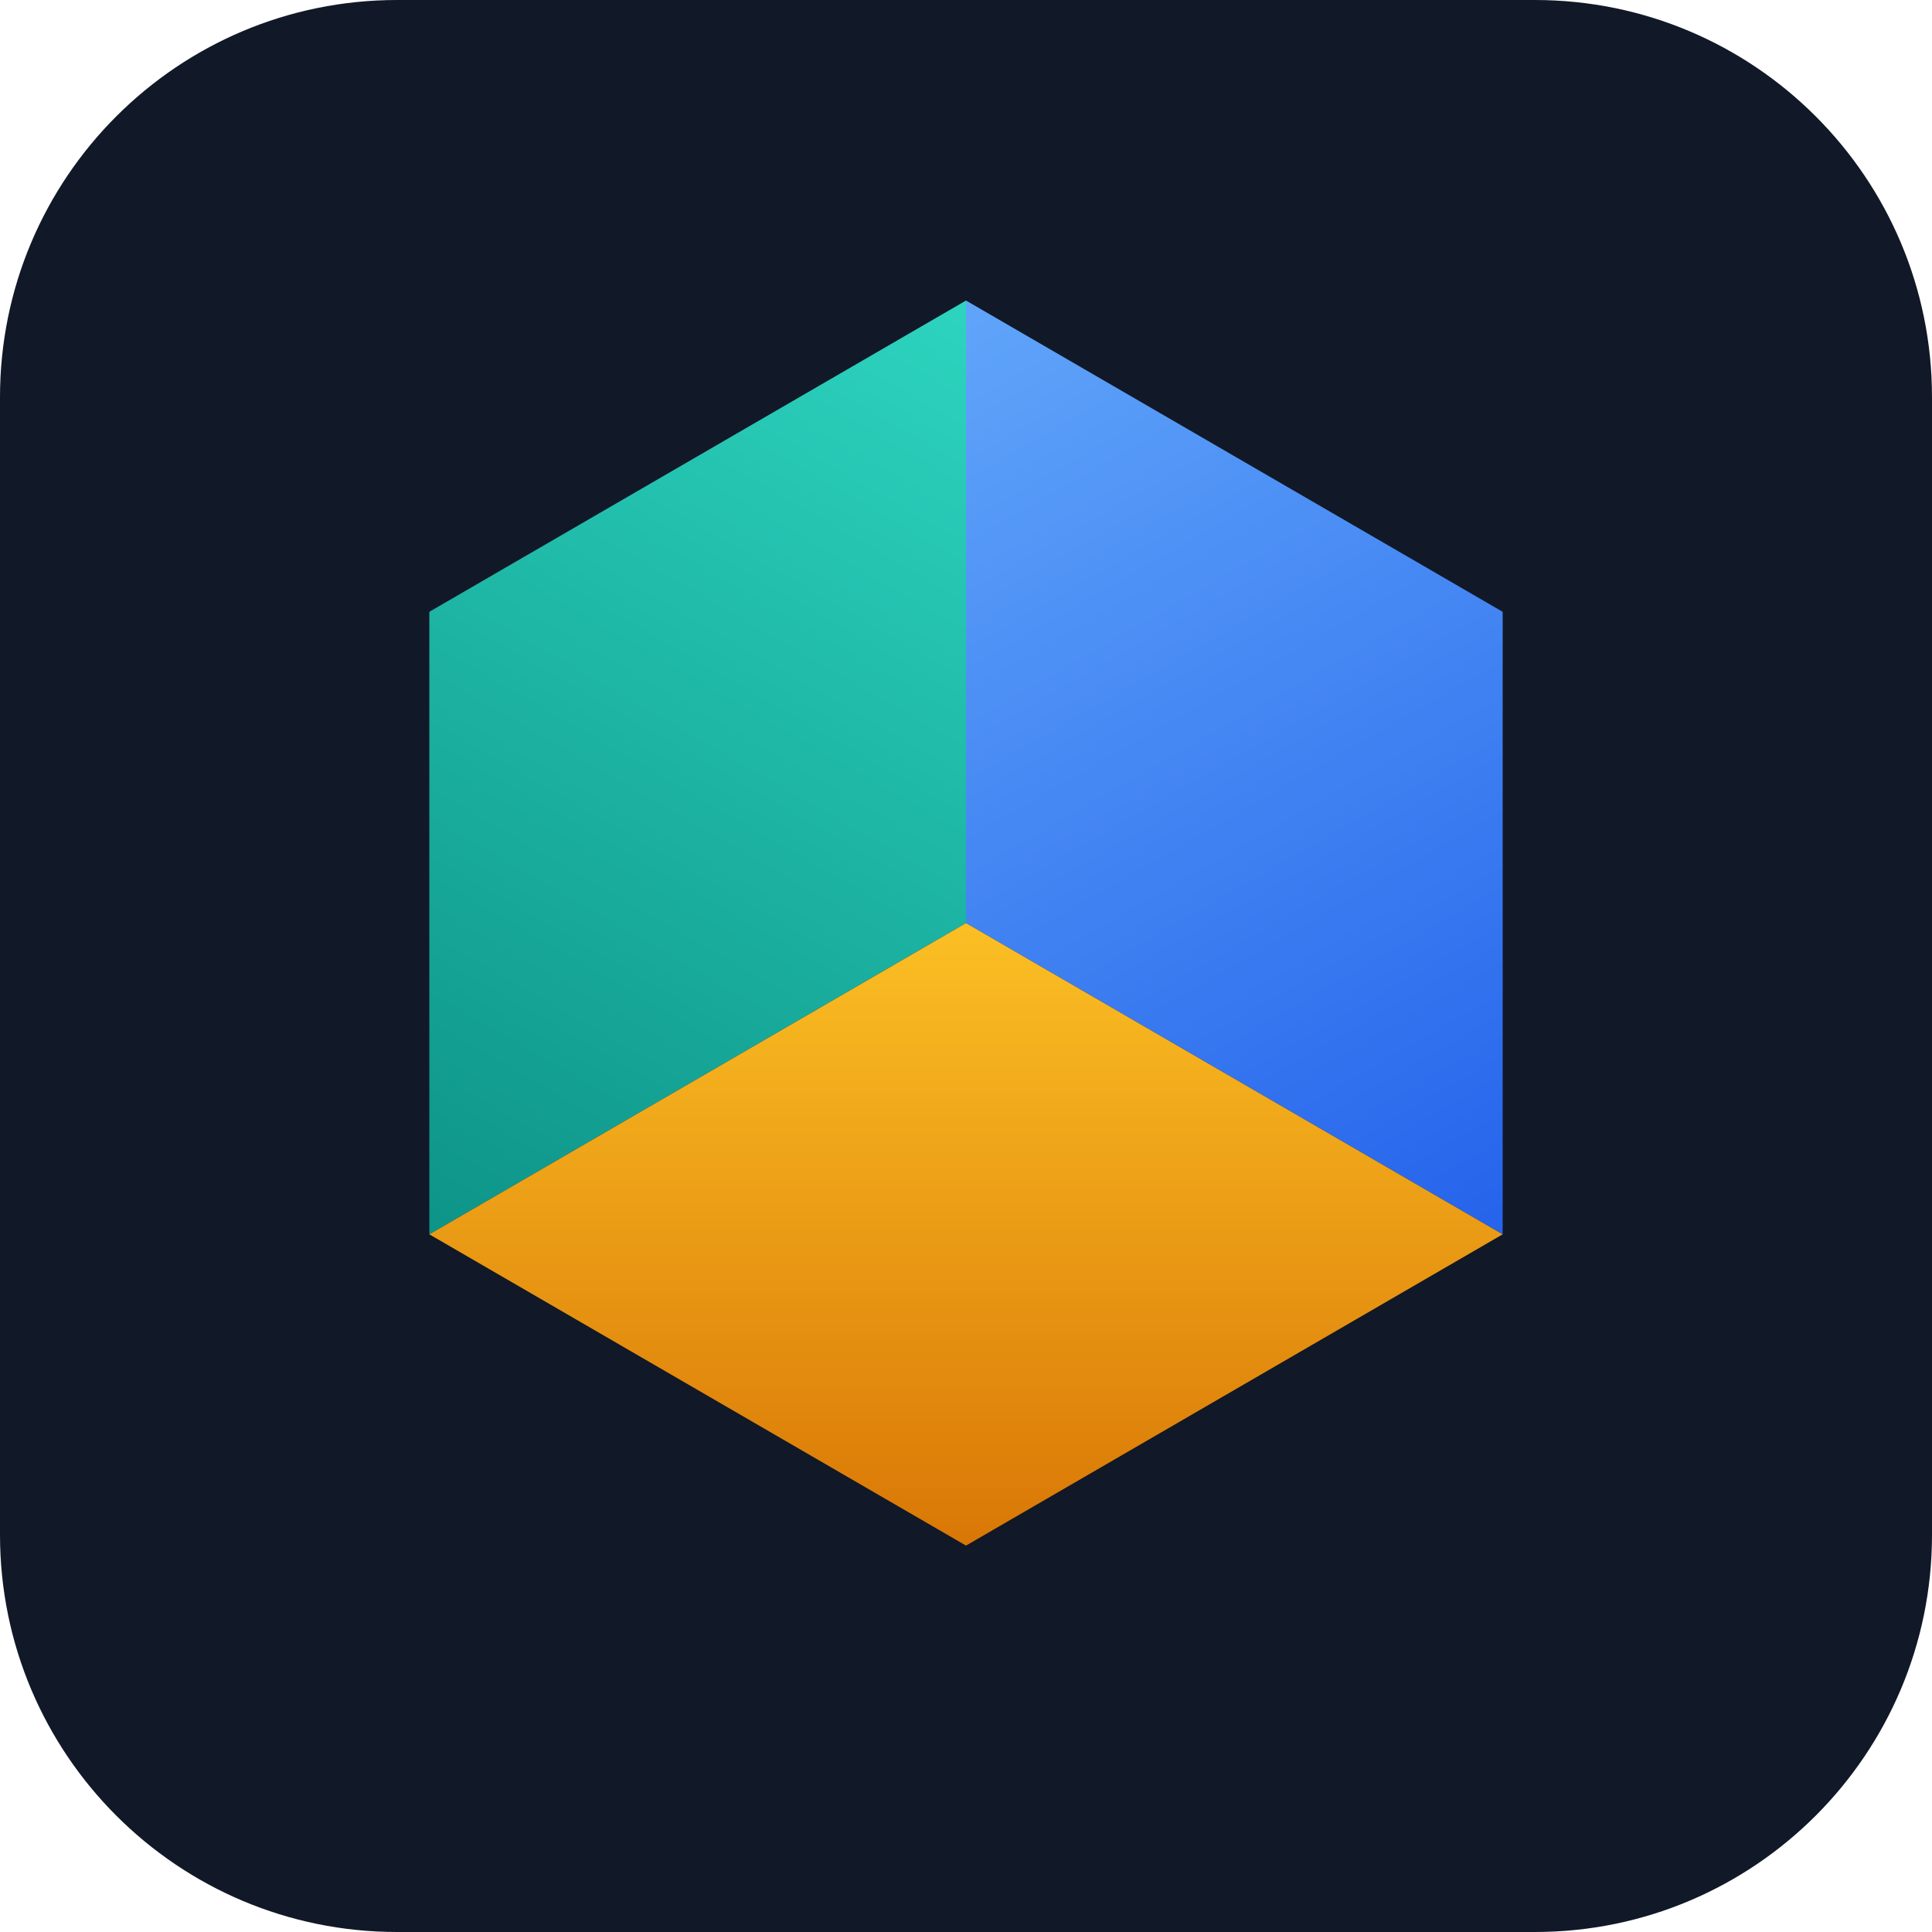
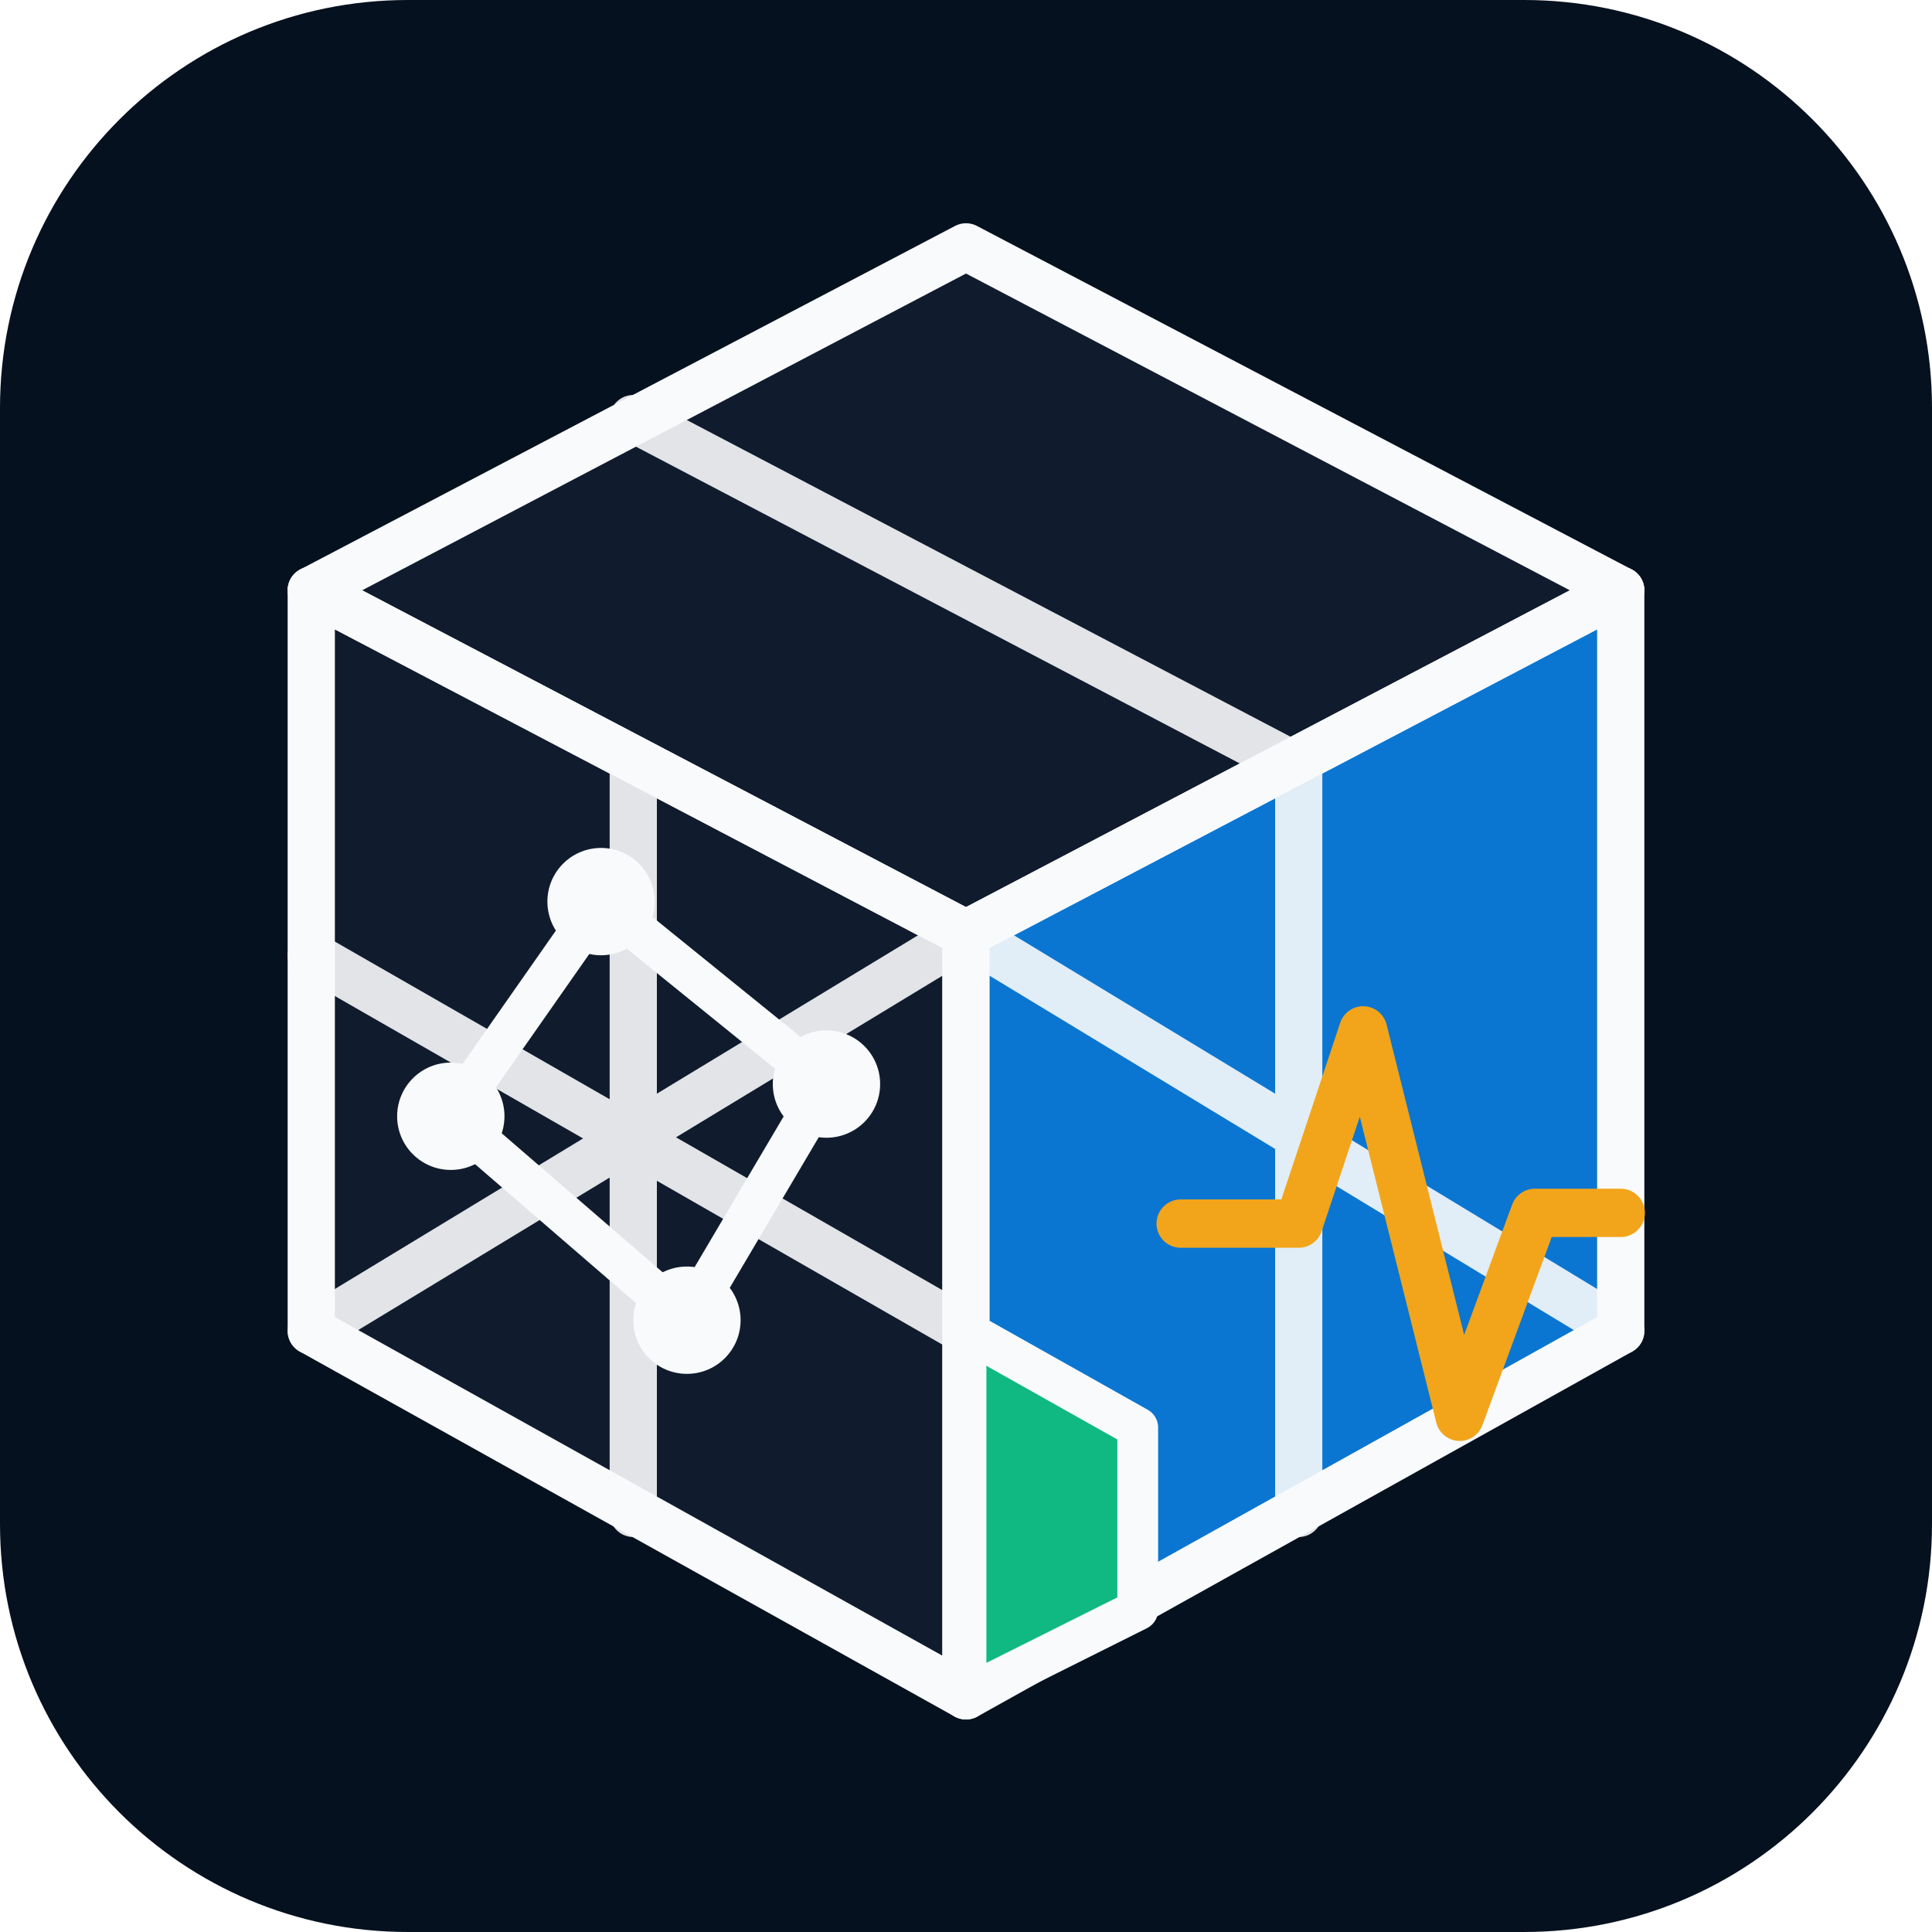
<svg xmlns="http://www.w3.org/2000/svg" width="180" height="180" viewBox="0 0 180 180" fill="none">
-   <rect width="180" height="180" rx="37" fill="#111827" />
-   <defs>
-     <linearGradient id="ico-r" x1="90" y1="28" x2="140" y2="115" gradientUnits="userSpaceOnUse">
-       <stop offset="0%" stop-color="#60A5FA" />
-       <stop offset="100%" stop-color="#2563EB" />
-     </linearGradient>
-     <linearGradient id="ico-l" x1="90" y1="28" x2="40" y2="115" gradientUnits="userSpaceOnUse">
-       <stop offset="0%" stop-color="#2DD4BF" />
-       <stop offset="100%" stop-color="#0D9488" />
-     </linearGradient>
-     <linearGradient id="ico-b" x1="90" y1="86" x2="90" y2="144" gradientUnits="userSpaceOnUse">
-       <stop offset="0%" stop-color="#FBBF24" />
-       <stop offset="100%" stop-color="#D97706" />
-     </linearGradient>
-   </defs>
-   <polygon points="90,86 90,28 140,57 140,115" fill="url(#ico-r)" />
-   <polygon points="90,86 90,28 40,57 40,115" fill="url(#ico-l)" />
-   <polygon points="90,86 140,115 90,144 40,115" fill="url(#ico-b)" />
+   <rect width="180" height="180" rx="38" fill="#06111F" />
+   <g stroke="#F8FAFC" stroke-width="4.4" stroke-linejoin="round" stroke-linecap="round">
+     <polygon points="90,23 151,55 90,87 29,55" fill="#101C2D" />
+     <polygon points="29,55 90,87 90,158 29,124" fill="#101C2D" />
+     <polygon points="90,87 151,55 151,124 90,158" fill="#0B76D1" />
+     <path d="M59 39 120 71M29 89l61 35M59 141V71M121 141V71M29 124l61-37 61 37M29 55l61 32 61-32" fill="none" opacity="0.9" />
+     <path d="M42 104 56 84 77 101 64 123 42 104Z" fill="none" stroke-width="3.8" />
+     <g fill="#F8FAFC" stroke="none">
+       <circle cx="42" cy="104" r="5" />
+       <circle cx="56" cy="84" r="5" />
+       <circle cx="77" cy="101" r="5" />
+       <circle cx="64" cy="123" r="5" />
+     </g>
+     <polygon points="90,124 106,133 106,150 90,158" fill="#10B981" stroke-width="3.8" />
+     <path d="M110 114h11l6-18 9 36 7-19h8" fill="none" stroke="#F2A51A" stroke-width="4.5" />
+   </g>
</svg>
